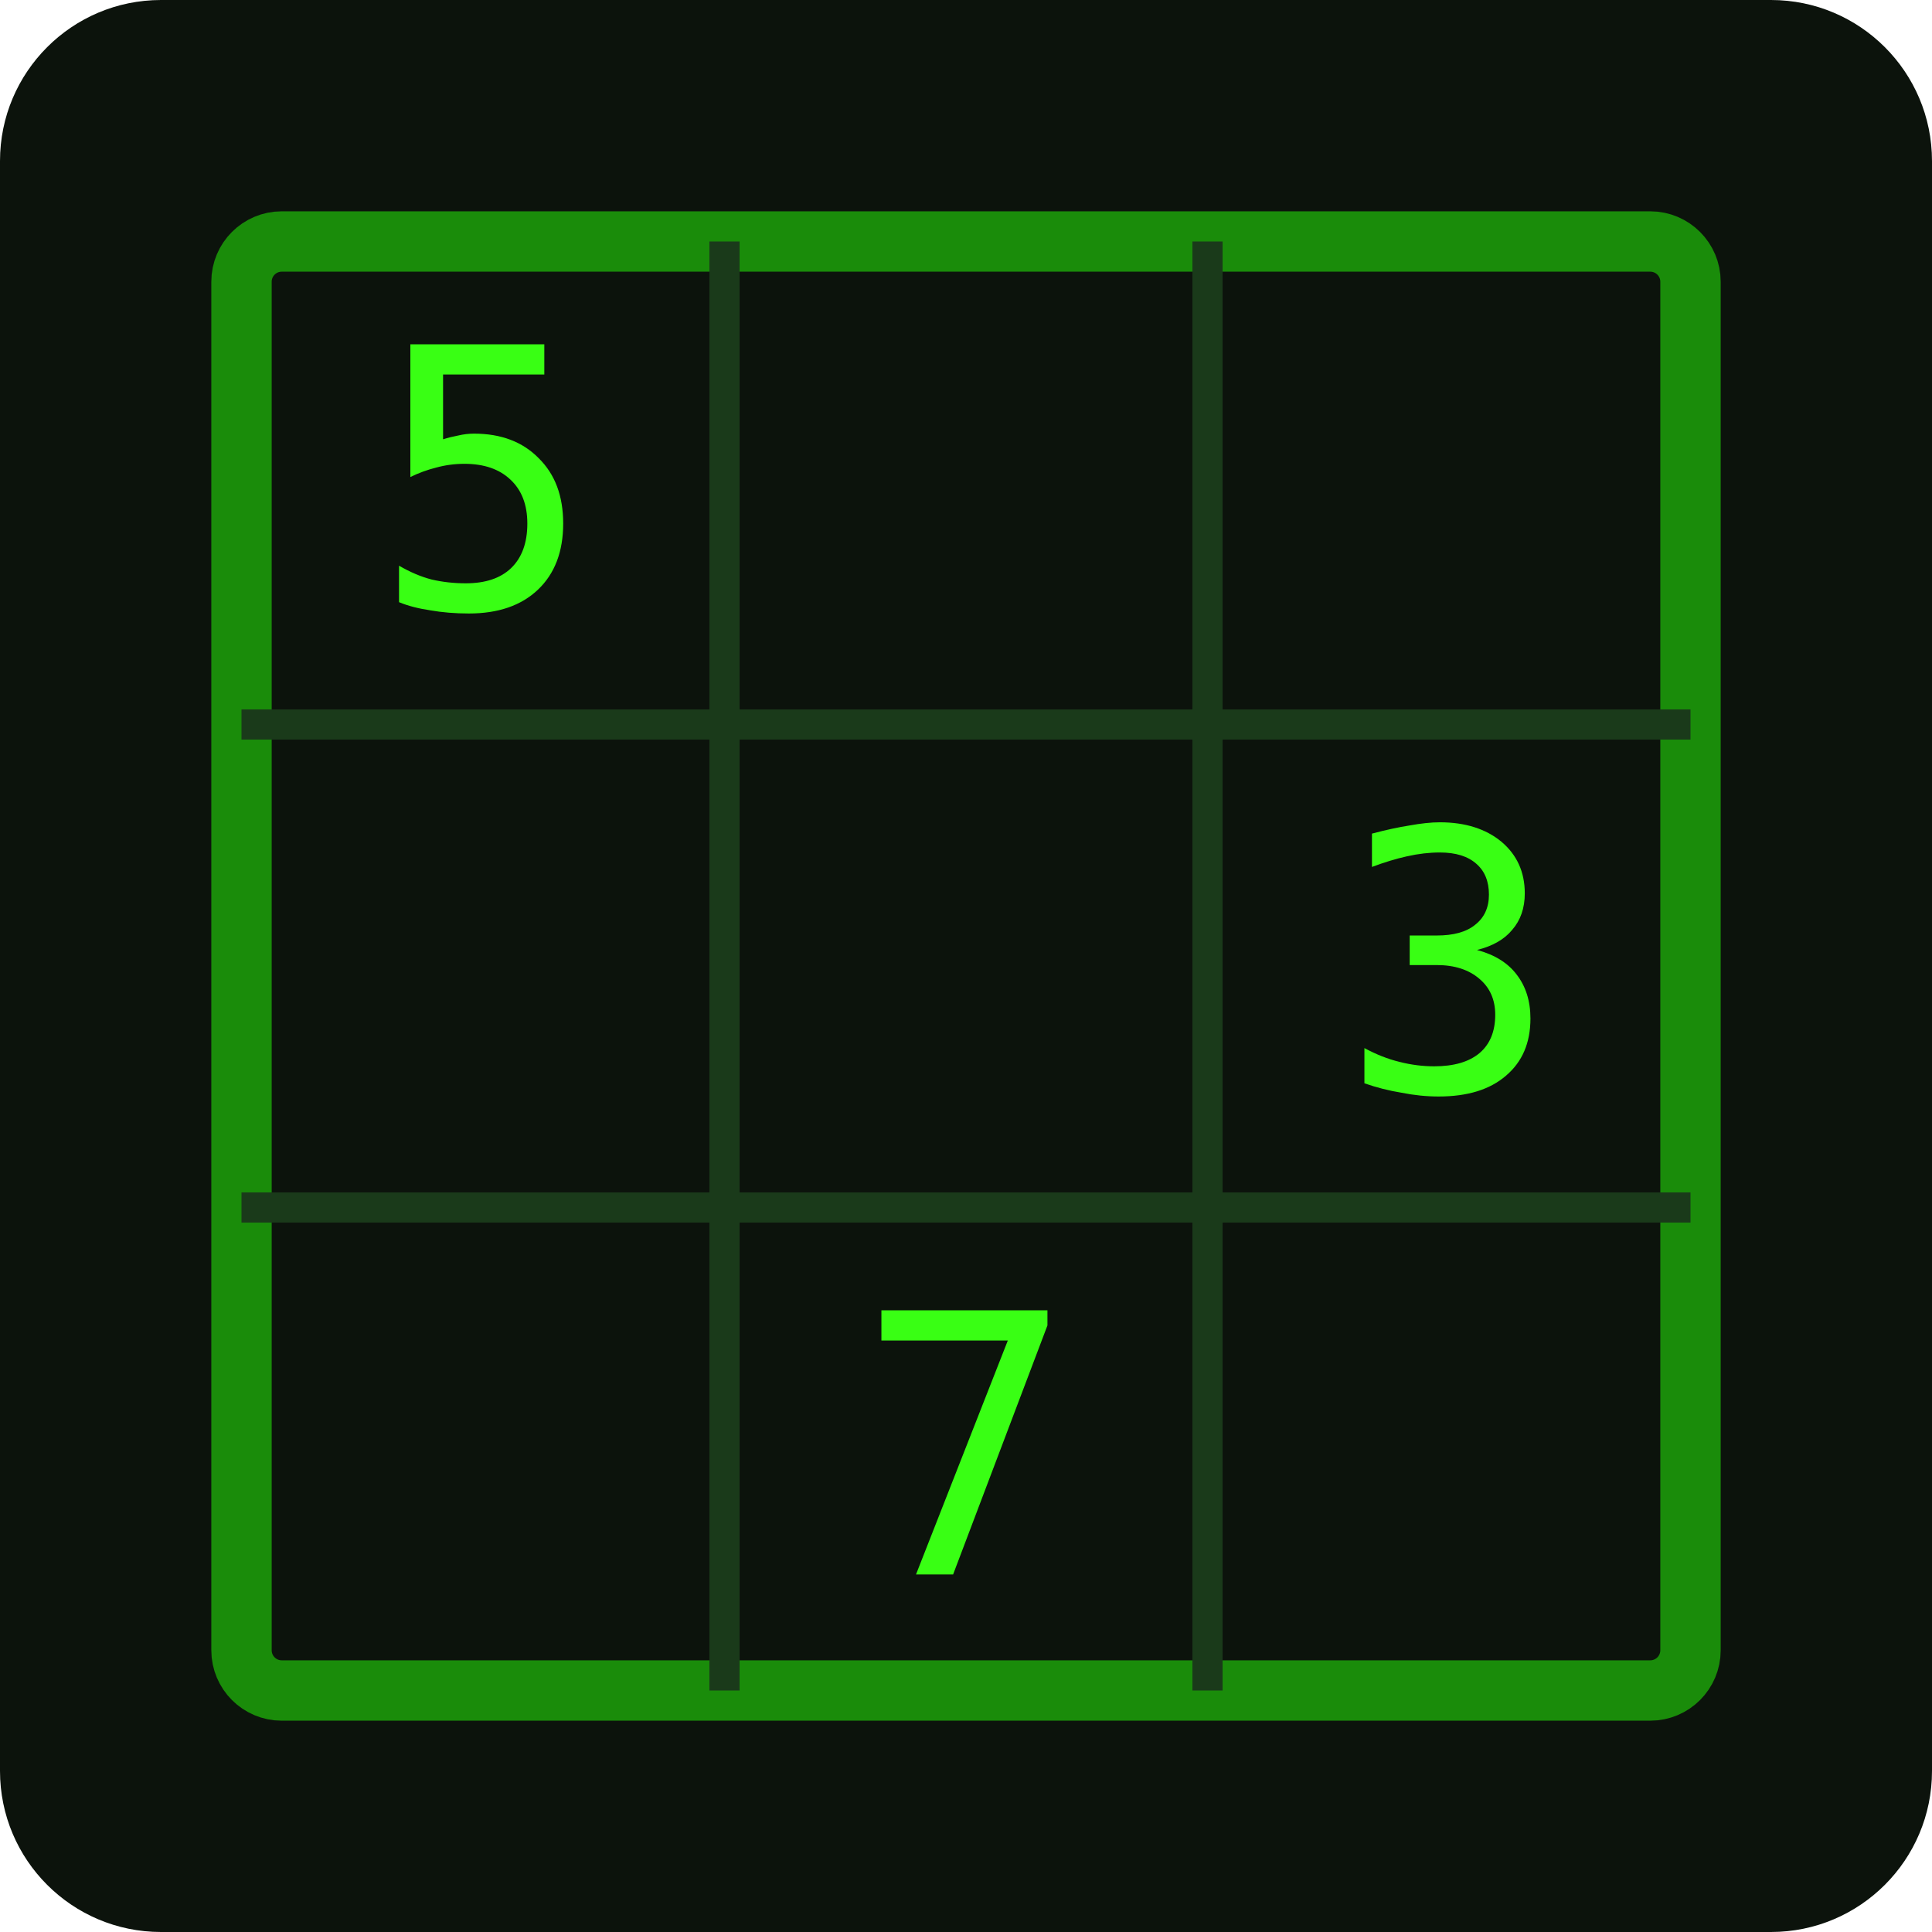
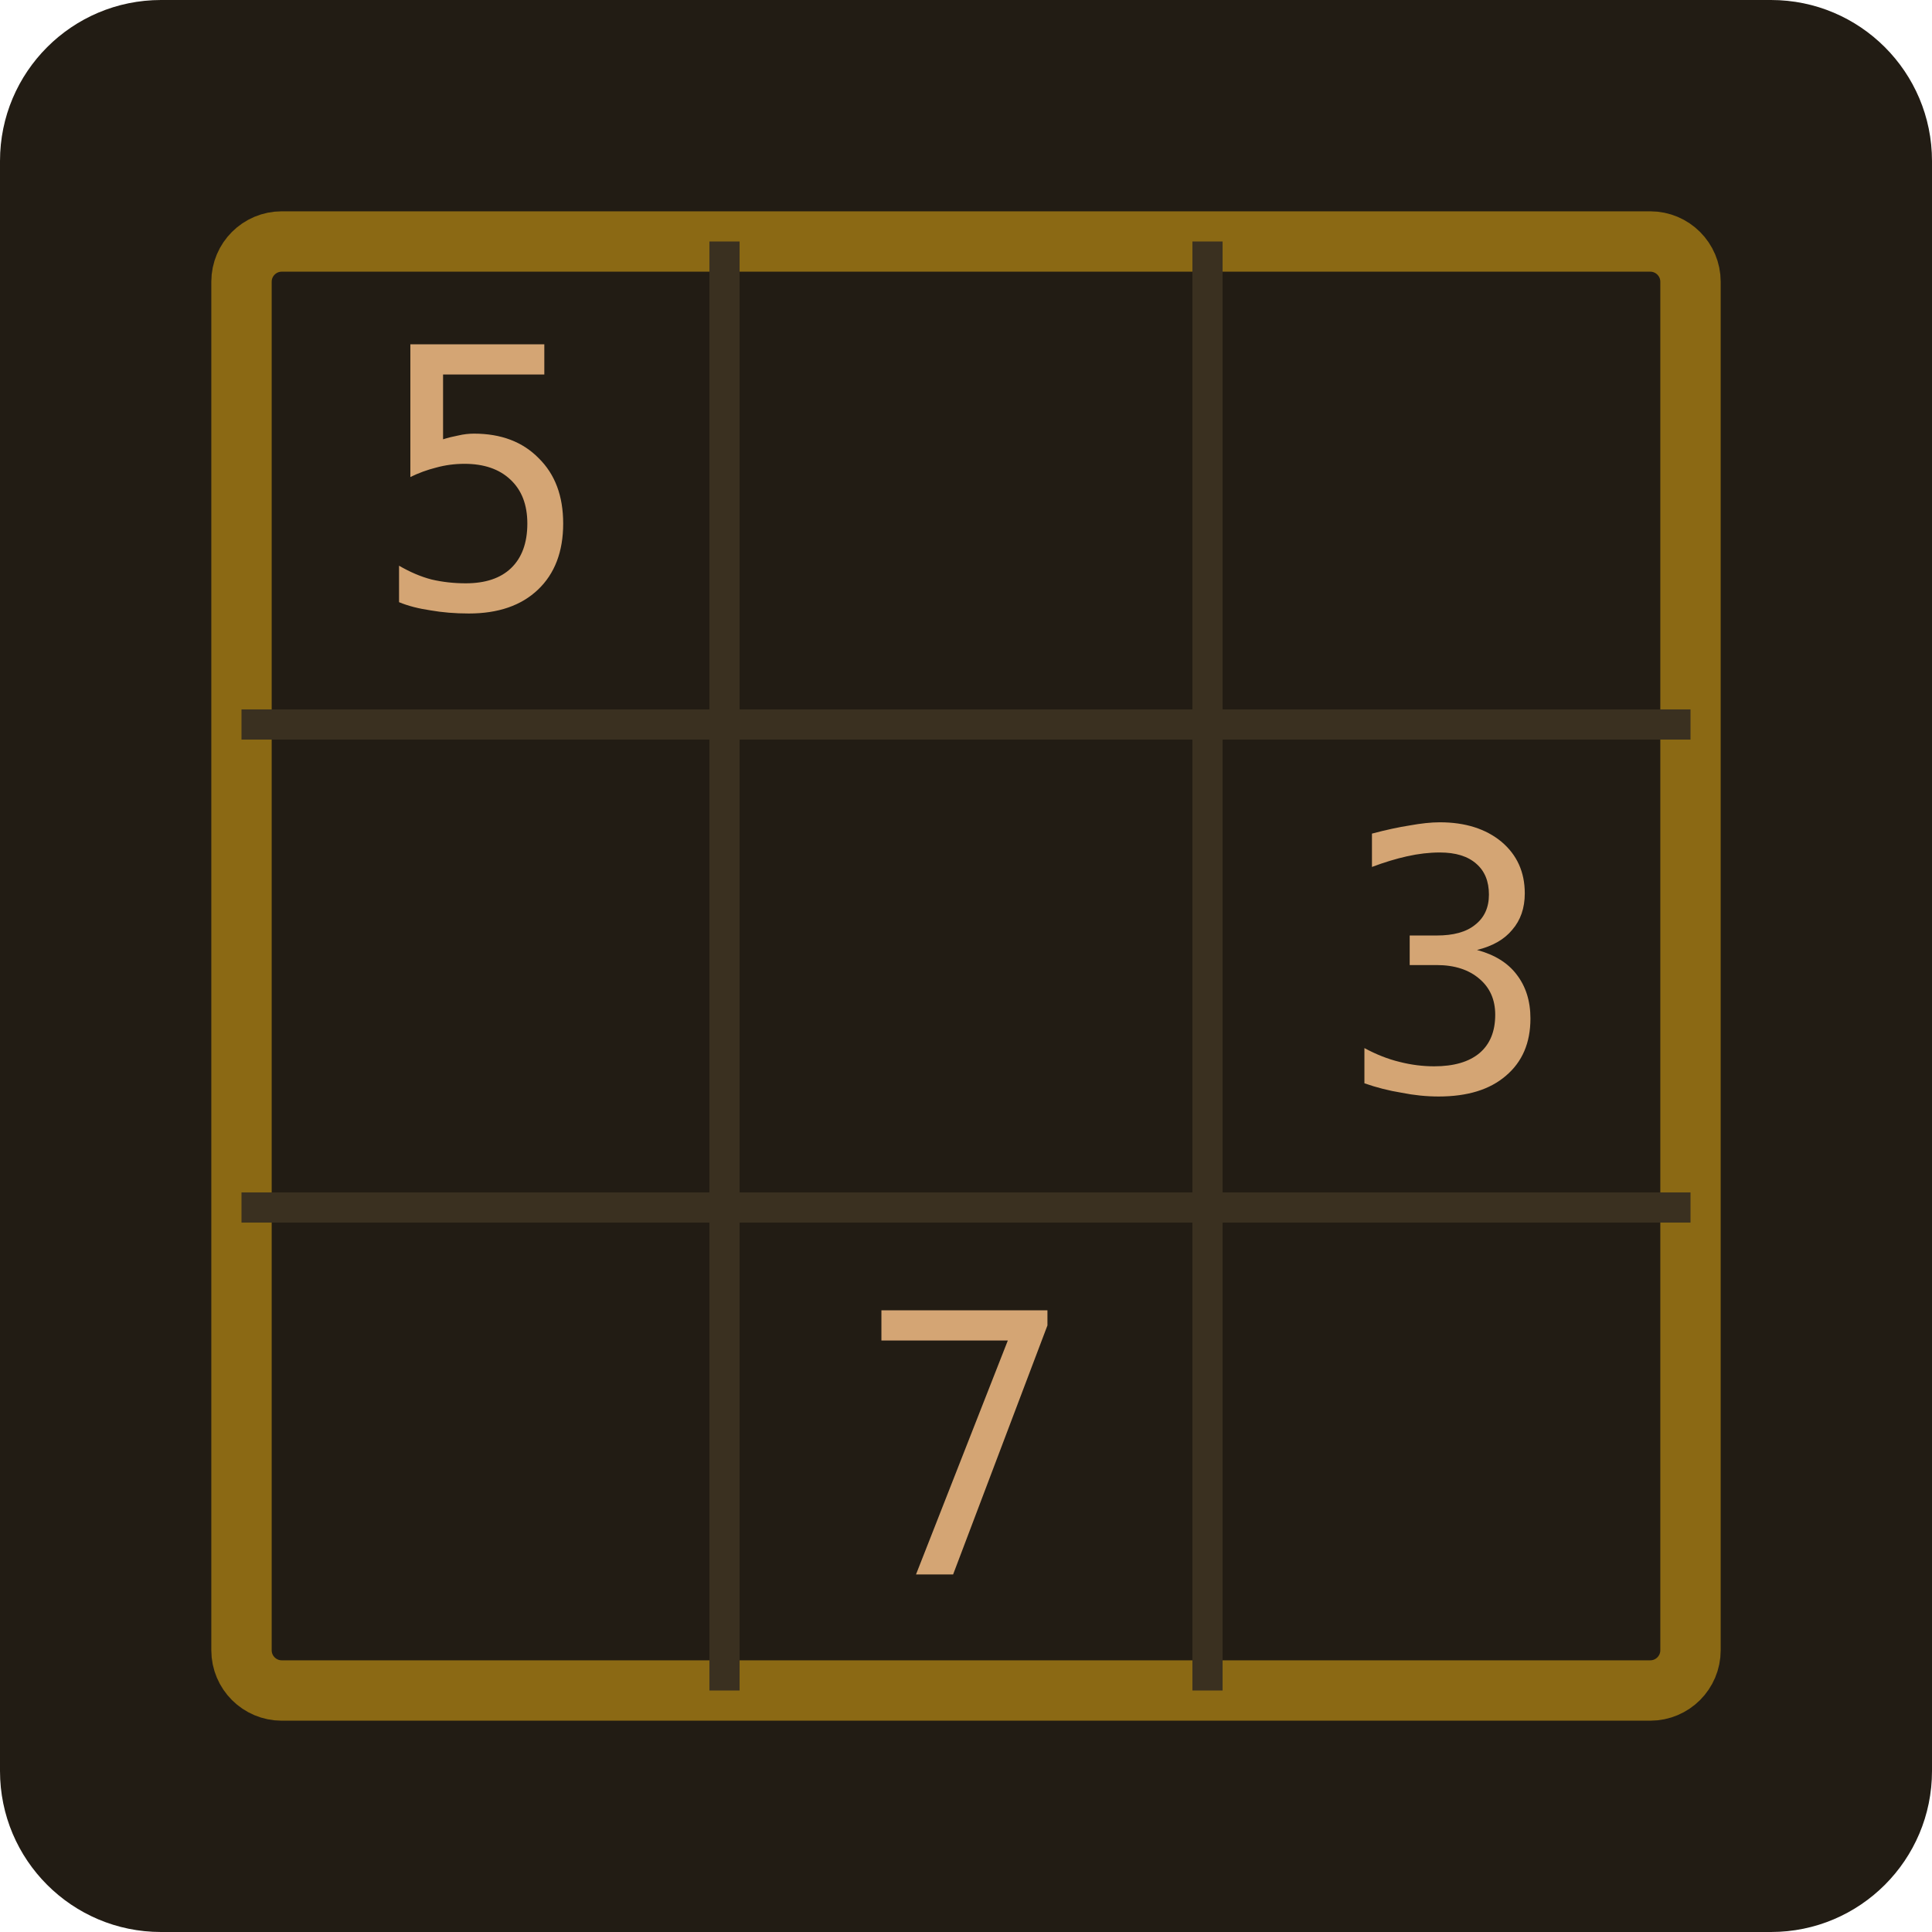
<svg xmlns="http://www.w3.org/2000/svg" viewBox="0 0 48 48">
-   <rect width="48" height="48" fill="#0c130c" rx="4" />
+   <rect width="48" height="48" fill="#221C14" rx="4" />
  <g transform="translate(6, 6)">
-     <rect width="36" height="36" fill="none" stroke="#1a8c0a" stroke-width="1.5" rx="1" />
-     <line x1="12" y1="0" x2="12" y2="36" stroke="#1a3a1a" stroke-width="0.75" />
-     <line x1="24" y1="0" x2="24" y2="36" stroke="#1a3a1a" stroke-width="0.75" />
-     <line x1="0" y1="12" x2="36" y2="12" stroke="#1a3a1a" stroke-width="0.75" />
-     <line x1="0" y1="24" x2="36" y2="24" stroke="#1a3a1a" stroke-width="0.75" />
-     <g font-family="monospace" font-size="9" text-anchor="middle" dominant-baseline="central" fill="#39ff14">
+     <rect width="36" height="36" fill="none" stroke="#8B6914" stroke-width="1.5" rx="1" />
+     <line x1="12" y1="0" x2="12" y2="36" stroke="#3A3020" stroke-width="0.75" />
+     <line x1="24" y1="0" x2="24" y2="36" stroke="#3A3020" stroke-width="0.75" />
+     <line x1="0" y1="12" x2="36" y2="12" stroke="#3A3020" stroke-width="0.75" />
+     <line x1="0" y1="24" x2="36" y2="24" stroke="#3A3020" stroke-width="0.75" />
+     <g font-family="monospace" font-size="9" text-anchor="middle" dominant-baseline="central" fill="#D4A574">
      <text x="6" y="6">5</text>
      <text x="30" y="18">3</text>
      <text x="18" y="30">7</text>
    </g>
  </g>
</svg>
